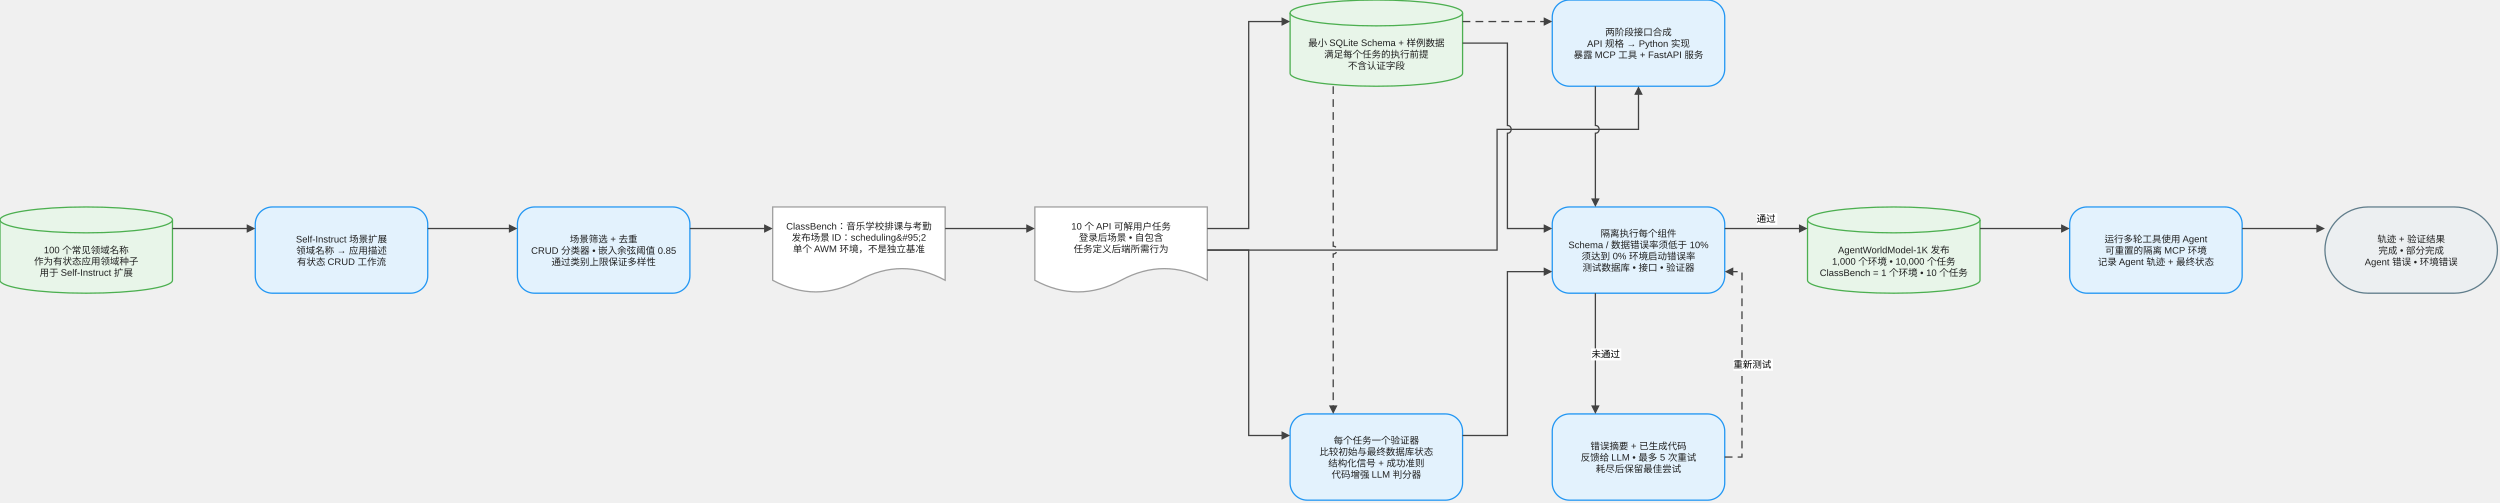
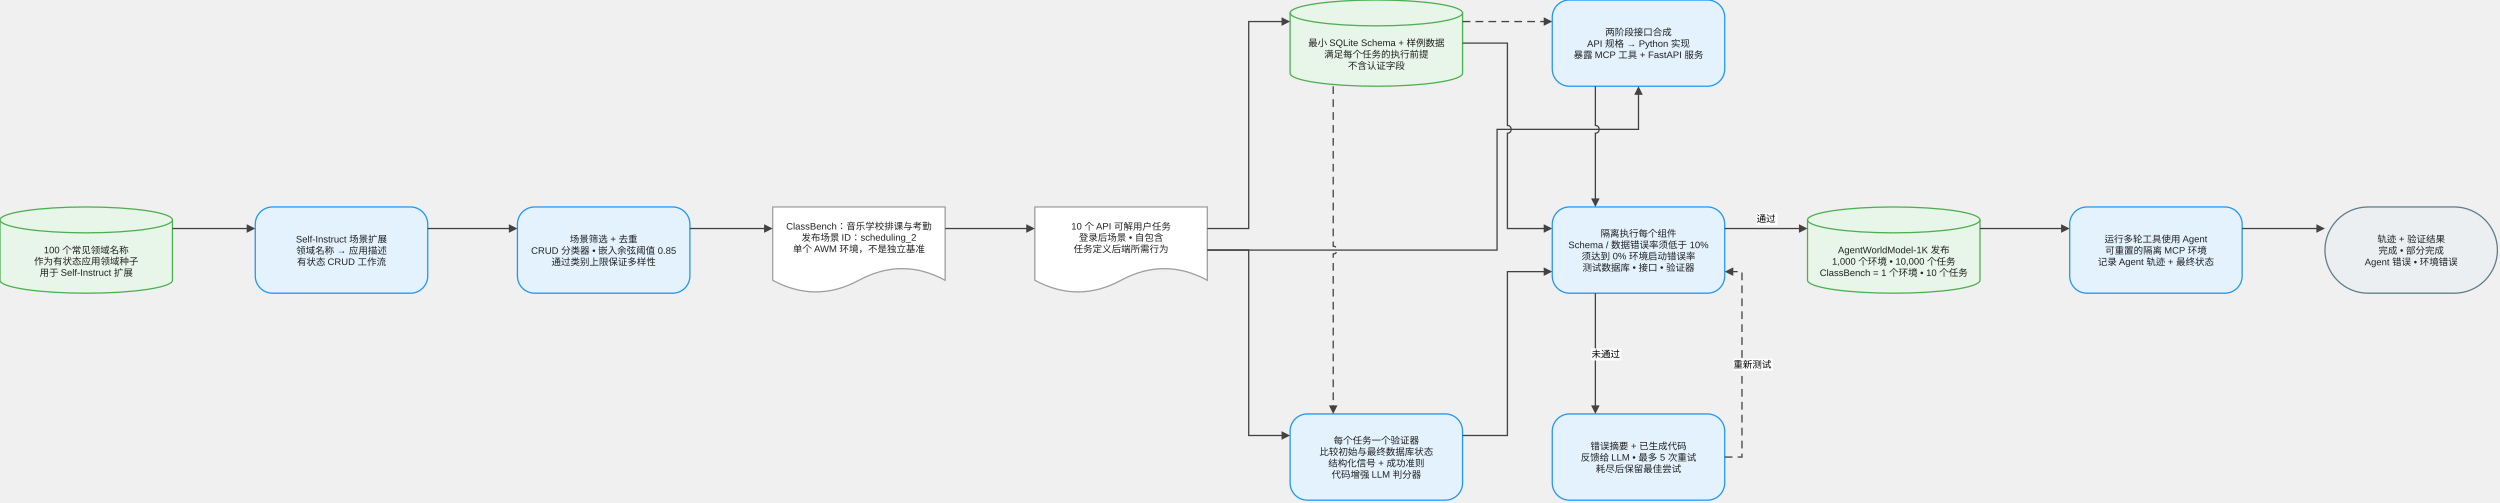
<svg xmlns="http://www.w3.org/2000/svg" style="background: transparent; background-color: transparent; color-scheme: light;" version="1.1" width="2899px" height="583px" viewBox="0 0 2899 583">
  <defs />
  <g>
    <g data-cell-id="0">
      <g data-cell-id="1">
        <g data-cell-id="2">
          <g>
            <path d="M 0 255 C 0 246.72 44.77 240 100 240 C 126.52 240 151.96 241.58 170.71 244.39 C 189.46 247.21 200 251.02 200 255 L 200 325 C 200 333.28 155.23 340 100 340 C 44.77 340 0 333.28 0 325 Z" fill="#e8f5e9" stroke="#4caf50" stroke-width="1.5" stroke-miterlimit="10" pointer-events="all" style="fill: rgb(232, 245, 233); stroke: rgb(76, 175, 80);" />
            <path d="M 200 255 C 200 263.28 155.23 270 100 270 C 44.77 270 0 263.28 0 255" fill="none" stroke="#4caf50" stroke-width="1.5" stroke-miterlimit="10" pointer-events="all" style="stroke: rgb(76, 175, 80);" />
          </g>
          <g>
            <g fill="#212121" font-family="Arial, Helvetica, sans-serif" text-anchor="middle" data-blockTextHeight="39.599999999999994" font-size="11px" style="fill: rgb(33, 33, 33);">
              <g transform="translate(100,282.7) scale(1)">
                <text y="11" data-line-font-size="11" x="0">
                  <tspan>100 个常见领域名称</tspan>
                </text>
                <text y="24.2" data-line-font-size="11" x="0">
                  <tspan>作为有状态应用领域种子</tspan>
                </text>
                <text y="37.4" data-line-font-size="11" x="0">
                  <tspan>用于 Self-Instruct 扩展</tspan>
                </text>
              </g>
            </g>
          </g>
        </g>
        <g data-cell-id="3">
          <g>
            <rect x="296" y="240" width="200" height="100" rx="20" ry="20" fill="#e3f2fd" stroke="#2196f3" stroke-width="1.5" pointer-events="all" style="fill: rgb(227, 242, 253); stroke: rgb(33, 150, 243);" />
          </g>
          <g>
            <g fill="#212121" font-family="Arial, Helvetica, sans-serif" text-anchor="middle" data-blockTextHeight="39.599999999999994" font-size="11px" style="fill: rgb(33, 33, 33);">
              <g transform="translate(396,270.2) scale(1)">
                <text y="11" data-line-font-size="11" x="0">
                  <tspan>Self-Instruct 场景扩展</tspan>
                </text>
                <text y="24.2" data-line-font-size="11" x="0">
                  <tspan>领域名称 → 应用描述</tspan>
                </text>
                <text y="37.4" data-line-font-size="11" x="0">
                  <tspan>有状态 CRUD 工作流</tspan>
                </text>
              </g>
            </g>
          </g>
        </g>
        <g data-cell-id="4">
          <g>
            <rect x="600" y="240" width="200" height="100" rx="20" ry="20" fill="#e3f2fd" stroke="#2196f3" stroke-width="1.5" pointer-events="all" style="fill: rgb(227, 242, 253); stroke: rgb(33, 150, 243);" />
          </g>
          <g>
            <g fill="#212121" font-family="Arial, Helvetica, sans-serif" text-anchor="middle" data-blockTextHeight="39.599999999999994" font-size="11px" style="fill: rgb(33, 33, 33);">
              <g transform="translate(700,270.2) scale(1)">
                <text y="11" data-line-font-size="11" x="0">
                  <tspan>场景筛选 + 去重</tspan>
                </text>
                <text y="24.2" data-line-font-size="11" x="0">
                  <tspan>CRUD 分类器 • 嵌入余弦阈值 0.85</tspan>
                </text>
                <text y="37.4" data-line-font-size="11" x="0">
                  <tspan>通过类别上限保证多样性</tspan>
                </text>
              </g>
            </g>
          </g>
        </g>
        <g data-cell-id="5">
          <g>
            <path d="M 896 240 L 1096 240 L 1096 325 Q 1046 298 996 325 Q 946 352 896 325 L 896 255 Z" fill="#ffffff" stroke="#9e9e9e" stroke-width="1.5" stroke-miterlimit="10" pointer-events="all" style="fill: rgb(255, 255, 255); stroke: rgb(158, 158, 158);" />
          </g>
          <g>
            <g fill="#212121" font-family="Arial, Helvetica, sans-serif" text-anchor="middle" data-blockTextHeight="39.599999999999994" font-size="11px" style="fill: rgb(33, 33, 33);">
              <g transform="translate(996,255.2) scale(1)">
                <text y="11" data-line-font-size="11" x="0">
                  <tspan>ClassBench：音乐学校排课与考勤</tspan>
                </text>
                <text y="24.2" data-line-font-size="11" x="0">
-                   <tspan>发布场景 ID：scheduling&amp;#95;2</tspan>
+                   <tspan>发布场景 ID：scheduling_2</tspan>
                </text>
                <text y="37.4" data-line-font-size="11" x="0">
                  <tspan>单个 AWM 环境，不是独立基准</tspan>
                </text>
              </g>
            </g>
          </g>
        </g>
        <g data-cell-id="6">
          <g>
            <path d="M 1200 240 L 1400 240 L 1400 325 Q 1350 298 1300 325 Q 1250 352 1200 325 L 1200 255 Z" fill="#ffffff" stroke="#9e9e9e" stroke-width="1.5" stroke-miterlimit="10" pointer-events="all" style="fill: rgb(255, 255, 255); stroke: rgb(158, 158, 158);" />
          </g>
          <g>
            <g fill="#212121" font-family="Arial, Helvetica, sans-serif" text-anchor="middle" data-blockTextHeight="39.599999999999994" font-size="11px" style="fill: rgb(33, 33, 33);">
              <g transform="translate(1300,255.2) scale(1)">
                <text y="11" data-line-font-size="11" x="0">
                  <tspan>10 个 API 可解用户任务</tspan>
                </text>
                <text y="24.2" data-line-font-size="11" x="0">
                  <tspan>登录后场景 • 自包含</tspan>
                </text>
                <text y="37.4" data-line-font-size="11" x="0">
                  <tspan>任务定义后端所需行为</tspan>
                </text>
              </g>
            </g>
          </g>
        </g>
        <g data-cell-id="7">
          <g>
            <path d="M 1496 15 C 1496 6.72 1540.77 0 1596 0 C 1622.52 0 1647.96 1.58 1666.71 4.39 C 1685.46 7.21 1696 11.02 1696 15 L 1696 85 C 1696 93.28 1651.23 100 1596 100 C 1540.77 100 1496 93.28 1496 85 Z" fill="#e8f5e9" stroke="#4caf50" stroke-width="1.5" stroke-miterlimit="10" pointer-events="all" style="fill: rgb(232, 245, 233); stroke: rgb(76, 175, 80);" />
            <path d="M 1696 15 C 1696 23.28 1651.23 30 1596 30 C 1540.77 30 1496 23.28 1496 15" fill="none" stroke="#4caf50" stroke-width="1.5" stroke-miterlimit="10" pointer-events="all" style="stroke: rgb(76, 175, 80);" />
          </g>
          <g>
            <g fill="#212121" font-family="Arial, Helvetica, sans-serif" text-anchor="middle" data-blockTextHeight="39.599999999999994" font-size="11px" style="fill: rgb(33, 33, 33);">
              <g transform="translate(1596,42.7) scale(1)">
                <text y="11" data-line-font-size="11" x="0">
                  <tspan>最小 SQLite Schema + 样例数据</tspan>
                </text>
                <text y="24.2" data-line-font-size="11" x="0">
                  <tspan>满足每个任务的执行前提</tspan>
                </text>
                <text y="37.4" data-line-font-size="11" x="0">
                  <tspan>不含认证字段</tspan>
                </text>
              </g>
            </g>
          </g>
        </g>
        <g data-cell-id="8">
          <g>
            <rect x="1800" y="0" width="200" height="100" rx="20" ry="20" fill="#e3f2fd" stroke="#2196f3" stroke-width="1.5" pointer-events="all" style="fill: rgb(227, 242, 253); stroke: rgb(33, 150, 243);" />
          </g>
          <g>
            <g fill="#212121" font-family="Arial, Helvetica, sans-serif" text-anchor="middle" data-blockTextHeight="39.599999999999994" font-size="11px" style="fill: rgb(33, 33, 33);">
              <g transform="translate(1900,30.2) scale(1)">
                <text y="11" data-line-font-size="11" x="0">
                  <tspan>两阶段接口合成</tspan>
                </text>
                <text y="24.2" data-line-font-size="11" x="0">
                  <tspan>API 规格 → Python 实现</tspan>
                </text>
                <text y="37.4" data-line-font-size="11" x="0">
                  <tspan>暴露 MCP 工具 + FastAPI 服务</tspan>
                </text>
              </g>
            </g>
          </g>
        </g>
        <g data-cell-id="9">
          <g>
            <rect x="1496" y="480" width="200" height="100" rx="20" ry="20" fill="#e3f2fd" stroke="#2196f3" stroke-width="1.5" pointer-events="all" style="fill: rgb(227, 242, 253); stroke: rgb(33, 150, 243);" />
          </g>
          <g>
            <g fill="#212121" font-family="Arial, Helvetica, sans-serif" text-anchor="middle" data-blockTextHeight="52.8" font-size="11px" style="fill: rgb(33, 33, 33);">
              <g transform="translate(1596,503.6) scale(1)">
                <text y="11" data-line-font-size="11" x="0">
                  <tspan>每个任务一个验证器</tspan>
                </text>
                <text y="24.2" data-line-font-size="11" x="0">
                  <tspan>比较初始与最终数据库状态</tspan>
                </text>
                <text y="37.4" data-line-font-size="11" x="0">
                  <tspan>结构化信号 + 成功准则</tspan>
                </text>
                <text y="50.6" data-line-font-size="11" x="0">
                  <tspan>代码增强 LLM 判分器</tspan>
                </text>
              </g>
            </g>
          </g>
        </g>
        <g data-cell-id="10">
          <g>
            <rect x="1800" y="240" width="200" height="100" rx="20" ry="20" fill="#e3f2fd" stroke="#2196f3" stroke-width="1.5" pointer-events="all" style="fill: rgb(227, 242, 253); stroke: rgb(33, 150, 243);" />
          </g>
          <g>
            <g fill="#212121" font-family="Arial, Helvetica, sans-serif" text-anchor="middle" data-blockTextHeight="52.8" font-size="11px" style="fill: rgb(33, 33, 33);">
              <g transform="translate(1900,263.6) scale(1)">
                <text y="11" data-line-font-size="11" x="0">
                  <tspan>隔离执行每个组件</tspan>
                </text>
                <text y="24.2" data-line-font-size="11" x="0">
                  <tspan>Schema / 数据错误率须低于 10%</tspan>
                </text>
                <text y="37.4" data-line-font-size="11" x="0">
                  <tspan>须达到 0% 环境启动错误率</tspan>
                </text>
                <text y="50.6" data-line-font-size="11" x="0">
                  <tspan>测试数据库 • 接口 • 验证器</tspan>
                </text>
              </g>
            </g>
          </g>
        </g>
        <g data-cell-id="11">
          <g>
            <rect x="1800" y="480" width="200" height="100" rx="20" ry="20" fill="#e3f2fd" stroke="#2196f3" stroke-width="1.5" pointer-events="all" style="fill: rgb(227, 242, 253); stroke: rgb(33, 150, 243);" />
          </g>
          <g>
            <g fill="#212121" font-family="Arial, Helvetica, sans-serif" text-anchor="middle" data-blockTextHeight="39.599999999999994" font-size="11px" style="fill: rgb(33, 33, 33);">
              <g transform="translate(1900,510.2) scale(1)">
                <text y="11" data-line-font-size="11" x="0">
                  <tspan>错误摘要 + 已生成代码</tspan>
                </text>
                <text y="24.2" data-line-font-size="11" x="0">
                  <tspan>反馈给 LLM • 最多 5 次重试</tspan>
                </text>
                <text y="37.4" data-line-font-size="11" x="0">
                  <tspan>耗尽后保留最佳尝试</tspan>
                </text>
              </g>
            </g>
          </g>
        </g>
        <g data-cell-id="12">
          <g>
            <path d="M 2096 255 C 2096 246.72 2140.77 240 2196 240 C 2222.52 240 2247.96 241.58 2266.71 244.39 C 2285.46 247.21 2296 251.02 2296 255 L 2296 325 C 2296 333.28 2251.23 340 2196 340 C 2140.77 340 2096 333.28 2096 325 Z" fill="#e8f5e9" stroke="#4caf50" stroke-width="1.5" stroke-miterlimit="10" pointer-events="all" style="fill: rgb(232, 245, 233); stroke: rgb(76, 175, 80);" />
            <path d="M 2296 255 C 2296 263.28 2251.23 270 2196 270 C 2140.77 270 2096 263.28 2096 255" fill="none" stroke="#4caf50" stroke-width="1.5" stroke-miterlimit="10" pointer-events="all" style="stroke: rgb(76, 175, 80);" />
          </g>
          <g>
            <g fill="#212121" font-family="Arial, Helvetica, sans-serif" text-anchor="middle" data-blockTextHeight="39.599999999999994" font-size="11px" style="fill: rgb(33, 33, 33);">
              <g transform="translate(2196,282.7) scale(1)">
                <text y="11" data-line-font-size="11" x="0">
                  <tspan>AgentWorldModel-1K 发布</tspan>
                </text>
                <text y="24.2" data-line-font-size="11" x="0">
                  <tspan>1,000 个环境 • 10,000 个任务</tspan>
                </text>
                <text y="37.4" data-line-font-size="11" x="0">
                  <tspan>ClassBench = 1 个环境 • 10 个任务</tspan>
                </text>
              </g>
            </g>
          </g>
        </g>
        <g data-cell-id="13">
          <g>
            <rect x="2400" y="240" width="200" height="100" rx="20" ry="20" fill="#e3f2fd" stroke="#2196f3" stroke-width="1.5" pointer-events="all" style="fill: rgb(227, 242, 253); stroke: rgb(33, 150, 243);" />
          </g>
          <g>
            <g fill="#212121" font-family="Arial, Helvetica, sans-serif" text-anchor="middle" data-blockTextHeight="39.599999999999994" font-size="11px" style="fill: rgb(33, 33, 33);">
              <g transform="translate(2500,270.2) scale(1)">
                <text y="11" data-line-font-size="11" x="0">
                  <tspan>运行多轮工具使用 Agent</tspan>
                </text>
                <text y="24.2" data-line-font-size="11" x="0">
                  <tspan>可重置的隔离 MCP 环境</tspan>
                </text>
                <text y="37.4" data-line-font-size="11" x="0">
                  <tspan>记录 Agent 轨迹 + 最终状态</tspan>
                </text>
              </g>
            </g>
          </g>
        </g>
        <g data-cell-id="14">
          <g>
            <rect x="2696" y="240" width="200" height="100" rx="50" ry="50" fill="#eceff1" stroke="#607d8b" stroke-width="1.5" pointer-events="all" style="fill: rgb(236, 239, 241); stroke: rgb(96, 125, 139);" />
          </g>
          <g>
            <g fill="#212121" font-family="Arial, Helvetica, sans-serif" text-anchor="middle" data-blockTextHeight="39.599999999999994" font-size="11px" style="fill: rgb(33, 33, 33);">
              <g transform="translate(2796,270.2) scale(1)">
                <text y="11" data-line-font-size="11" x="0">
                  <tspan>轨迹 + 验证结果</tspan>
                </text>
                <text y="24.2" data-line-font-size="11" x="0">
                  <tspan>完成 • 部分完成</tspan>
                </text>
                <text y="37.4" data-line-font-size="11" x="0">
                  <tspan>Agent 错误 • 环境错误</tspan>
                </text>
              </g>
            </g>
          </g>
        </g>
        <g data-cell-id="15">
          <g>
            <path d="M 200 265 L 286.82 265" fill="none" stroke="#424242" stroke-width="1.5" stroke-miterlimit="10" pointer-events="stroke" style="stroke: rgb(66, 66, 66);" />
            <path d="M 294.32 265 L 286.82 268.75 L 286.82 261.25 Z" fill="#424242" stroke="#424242" stroke-width="1.5" stroke-miterlimit="10" pointer-events="all" style="fill: rgb(66, 66, 66); stroke: rgb(66, 66, 66);" />
          </g>
        </g>
        <g data-cell-id="16">
          <g>
            <path d="M 496 265 L 590.82 265" fill="none" stroke="#424242" stroke-width="1.5" stroke-miterlimit="10" pointer-events="stroke" style="stroke: rgb(66, 66, 66);" />
            <path d="M 598.32 265 L 590.82 268.75 L 590.82 261.25 Z" fill="#424242" stroke="#424242" stroke-width="1.5" stroke-miterlimit="10" pointer-events="all" style="fill: rgb(66, 66, 66); stroke: rgb(66, 66, 66);" />
          </g>
        </g>
        <g data-cell-id="17">
          <g>
            <path d="M 800 265 L 886.82 265" fill="none" stroke="#424242" stroke-width="1.5" stroke-miterlimit="10" pointer-events="stroke" style="stroke: rgb(66, 66, 66);" />
            <path d="M 894.32 265 L 886.82 268.75 L 886.82 261.25 Z" fill="#424242" stroke="#424242" stroke-width="1.5" stroke-miterlimit="10" pointer-events="all" style="fill: rgb(66, 66, 66); stroke: rgb(66, 66, 66);" />
          </g>
        </g>
        <g data-cell-id="18">
          <g>
            <path d="M 1096 265 L 1190.82 265" fill="none" stroke="#424242" stroke-width="1.5" stroke-miterlimit="10" pointer-events="stroke" style="stroke: rgb(66, 66, 66);" />
            <path d="M 1198.32 265 L 1190.82 268.75 L 1190.82 261.25 Z" fill="#424242" stroke="#424242" stroke-width="1.5" stroke-miterlimit="10" pointer-events="all" style="fill: rgb(66, 66, 66); stroke: rgb(66, 66, 66);" />
          </g>
        </g>
        <g data-cell-id="19">
          <g>
            <path d="M 1400 265 L 1448 265 L 1448 25 L 1486.82 25" fill="none" stroke="#424242" stroke-width="1.5" stroke-miterlimit="10" pointer-events="stroke" style="stroke: rgb(66, 66, 66);" />
            <path d="M 1494.32 25 L 1486.82 28.75 L 1486.82 21.25 Z" fill="#424242" stroke="#424242" stroke-width="1.5" stroke-miterlimit="10" pointer-events="all" style="fill: rgb(66, 66, 66); stroke: rgb(66, 66, 66);" />
          </g>
        </g>
        <g data-cell-id="20">
          <g>
            <path d="M 1400 290 L 1736 290 L 1736 150 L 1900 150 L 1900 109.18" fill="none" stroke="#424242" stroke-width="1.5" stroke-miterlimit="10" pointer-events="stroke" style="stroke: rgb(66, 66, 66);" />
            <path d="M 1900 101.68 L 1903.75 109.18 L 1896.25 109.18 Z" fill="#424242" stroke="#424242" stroke-width="1.5" stroke-miterlimit="10" pointer-events="all" style="fill: rgb(66, 66, 66); stroke: rgb(66, 66, 66);" />
          </g>
        </g>
        <g data-cell-id="21">
          <g>
            <path d="M 1400 290 L 1448 290 L 1448 505 L 1486.82 505" fill="none" stroke="#424242" stroke-width="1.5" stroke-miterlimit="10" pointer-events="stroke" style="stroke: rgb(66, 66, 66);" />
            <path d="M 1494.32 505 L 1486.82 508.75 L 1486.82 501.25 Z" fill="#424242" stroke="#424242" stroke-width="1.5" stroke-miterlimit="10" pointer-events="all" style="fill: rgb(66, 66, 66); stroke: rgb(66, 66, 66);" />
          </g>
        </g>
        <g data-cell-id="22">
          <g>
            <path d="M 1696 25 L 1790.82 25" fill="none" stroke="#424242" stroke-width="1.5" stroke-miterlimit="10" stroke-dasharray="9 6" pointer-events="stroke" style="stroke: rgb(66, 66, 66);" />
            <path d="M 1798.32 25 L 1790.82 28.75 L 1790.82 21.25 Z" fill="#424242" stroke="#424242" stroke-width="1.5" stroke-miterlimit="10" pointer-events="all" style="fill: rgb(66, 66, 66); stroke: rgb(66, 66, 66);" />
          </g>
        </g>
        <g data-cell-id="23">
          <g>
            <path d="M 1546 100 L 1546 285.5 C 1551.85 285.5 1551.85 294.5 1546 294.5 L 1546 294.5 L 1546 470.82" fill="none" stroke="#424242" stroke-width="1.5" stroke-miterlimit="10" stroke-dasharray="9 6" pointer-events="stroke" style="stroke: rgb(66, 66, 66);" />
            <path d="M 1546 478.32 L 1542.25 470.82 L 1549.75 470.82 Z" fill="#424242" stroke="#424242" stroke-width="1.5" stroke-miterlimit="10" pointer-events="all" style="fill: rgb(66, 66, 66); stroke: rgb(66, 66, 66);" />
          </g>
        </g>
        <g data-cell-id="24">
          <g>
            <path d="M 1696 50 L 1748 50 L 1748 145.5 C 1753.85 145.5 1753.85 154.5 1748 154.5 L 1748 154.5 L 1748 265 L 1790.82 265" fill="none" stroke="#424242" stroke-width="1.5" stroke-miterlimit="10" pointer-events="stroke" style="stroke: rgb(66, 66, 66);" />
            <path d="M 1798.32 265 L 1790.82 268.75 L 1790.82 261.25 Z" fill="#424242" stroke="#424242" stroke-width="1.5" stroke-miterlimit="10" pointer-events="all" style="fill: rgb(66, 66, 66); stroke: rgb(66, 66, 66);" />
          </g>
        </g>
        <g data-cell-id="25">
          <g>
            <path d="M 1850 100 L 1850 145.5 C 1855.85 145.5 1855.85 154.5 1850 154.5 L 1850 154.5 L 1850 230.82" fill="none" stroke="#424242" stroke-width="1.5" stroke-miterlimit="10" pointer-events="stroke" style="stroke: rgb(66, 66, 66);" />
            <path d="M 1850 238.32 L 1846.25 230.82 L 1853.75 230.82 Z" fill="#424242" stroke="#424242" stroke-width="1.5" stroke-miterlimit="10" pointer-events="all" style="fill: rgb(66, 66, 66); stroke: rgb(66, 66, 66);" />
          </g>
        </g>
        <g data-cell-id="26">
          <g>
            <path d="M 1696 505 L 1748 505 L 1748 315 L 1790.82 315" fill="none" stroke="#424242" stroke-width="1.5" stroke-miterlimit="10" pointer-events="stroke" style="stroke: rgb(66, 66, 66);" />
            <path d="M 1798.32 315 L 1790.82 318.75 L 1790.82 311.25 Z" fill="#424242" stroke="#424242" stroke-width="1.5" stroke-miterlimit="10" pointer-events="all" style="fill: rgb(66, 66, 66); stroke: rgb(66, 66, 66);" />
          </g>
        </g>
        <g data-cell-id="27">
          <g>
            <path d="M 1850 340 L 1850 470.82" fill="none" stroke="#424242" stroke-width="1.5" stroke-miterlimit="10" pointer-events="stroke" style="stroke: rgb(66, 66, 66);" />
            <path d="M 1850 478.32 L 1846.25 470.82 L 1853.75 470.82 Z" fill="#424242" stroke="#424242" stroke-width="1.5" stroke-miterlimit="10" pointer-events="all" style="fill: rgb(66, 66, 66); stroke: rgb(66, 66, 66);" />
          </g>
          <g>
            <g fill="#000000" font-family="Helvetica" text-anchor="middle" font-size="11px" style="fill: rgb(0, 0, 0);">
              <rect fill="#ffffff" stroke="none" x="1845" y="404" width="35" height="14" stroke-width="0" style="fill: #ffffff;" />
              <text x="1862" y="414.5">未通过</text>
            </g>
          </g>
        </g>
        <g data-cell-id="29">
          <g>
            <path d="M 2000 530 L 2020 530 L 2020 315 L 2009.18 315" fill="none" stroke="#424242" stroke-width="1.5" stroke-miterlimit="10" stroke-dasharray="9 6" pointer-events="stroke" style="stroke: rgb(66, 66, 66);" />
            <path d="M 2001.68 315 L 2009.18 311.25 L 2009.18 318.75 Z" fill="#424242" stroke="#424242" stroke-width="1.5" stroke-miterlimit="10" pointer-events="all" style="fill: rgb(66, 66, 66); stroke: rgb(66, 66, 66);" />
          </g>
          <g>
            <g fill="#000000" font-family="Helvetica" text-anchor="middle" font-size="11px" style="fill: rgb(0, 0, 0);">
              <rect fill="#ffffff" stroke="none" x="2010" y="416" width="46" height="14" stroke-width="0" style="fill: #ffffff;" />
              <text x="2032" y="426.5">重新测试</text>
            </g>
          </g>
        </g>
        <g data-cell-id="31">
          <g>
            <path d="M 2000 265 L 2086.82 265" fill="none" stroke="#424242" stroke-width="1.5" stroke-miterlimit="10" pointer-events="stroke" style="stroke: rgb(66, 66, 66);" />
            <path d="M 2094.32 265 L 2086.82 268.75 L 2086.82 261.25 Z" fill="#424242" stroke="#424242" stroke-width="1.5" stroke-miterlimit="10" pointer-events="all" style="fill: rgb(66, 66, 66); stroke: rgb(66, 66, 66);" />
          </g>
          <g>
            <g fill="#000000" font-family="Helvetica" text-anchor="middle" font-size="11px" style="fill: rgb(0, 0, 0);">
              <rect fill="#ffffff" stroke="none" x="2037" y="247" width="24" height="14" stroke-width="0" style="fill: #ffffff;" />
              <text x="2048" y="257.5">通过</text>
            </g>
          </g>
        </g>
        <g data-cell-id="33">
          <g>
            <path d="M 2296 265 L 2390.82 265" fill="none" stroke="#424242" stroke-width="1.5" stroke-miterlimit="10" pointer-events="stroke" style="stroke: rgb(66, 66, 66);" />
            <path d="M 2398.32 265 L 2390.82 268.75 L 2390.82 261.25 Z" fill="#424242" stroke="#424242" stroke-width="1.5" stroke-miterlimit="10" pointer-events="all" style="fill: rgb(66, 66, 66); stroke: rgb(66, 66, 66);" />
          </g>
        </g>
        <g data-cell-id="34">
          <g>
            <path d="M 2600 265 L 2686.82 265" fill="none" stroke="#424242" stroke-width="1.5" stroke-miterlimit="10" pointer-events="stroke" style="stroke: rgb(66, 66, 66);" />
            <path d="M 2694.32 265 L 2686.82 268.75 L 2686.82 261.25 Z" fill="#424242" stroke="#424242" stroke-width="1.5" stroke-miterlimit="10" pointer-events="all" style="fill: rgb(66, 66, 66); stroke: rgb(66, 66, 66);" />
          </g>
        </g>
      </g>
    </g>
  </g>
</svg>
